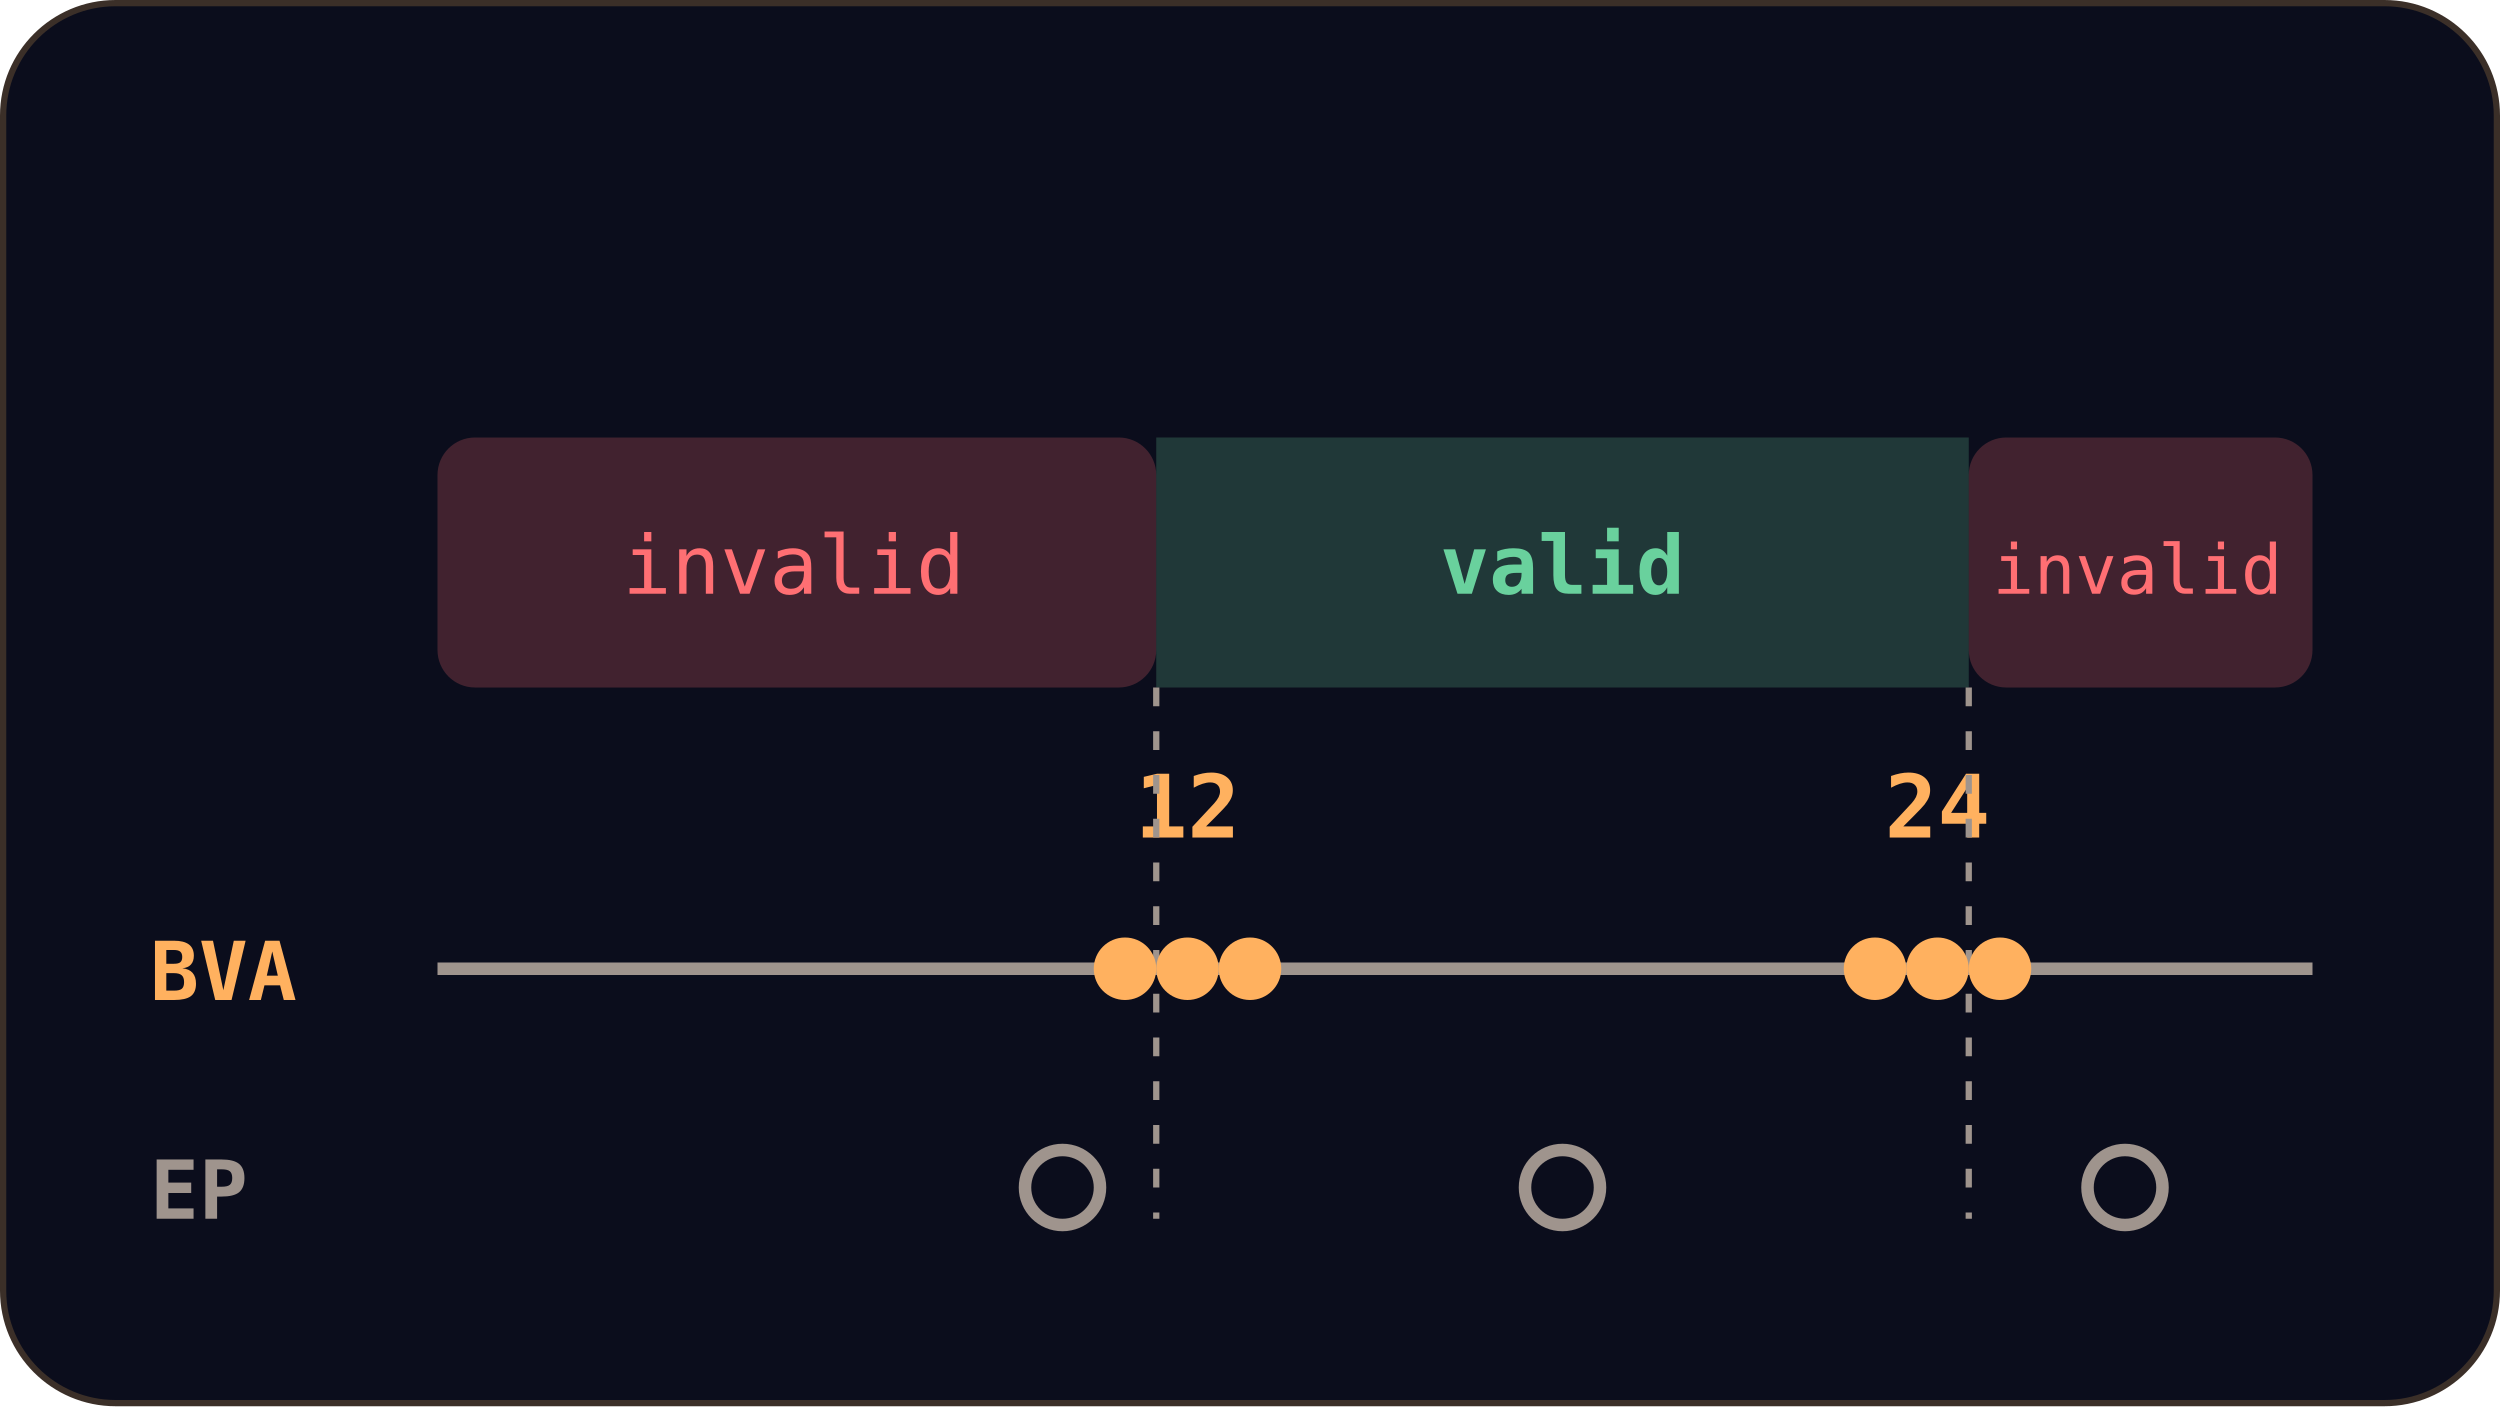
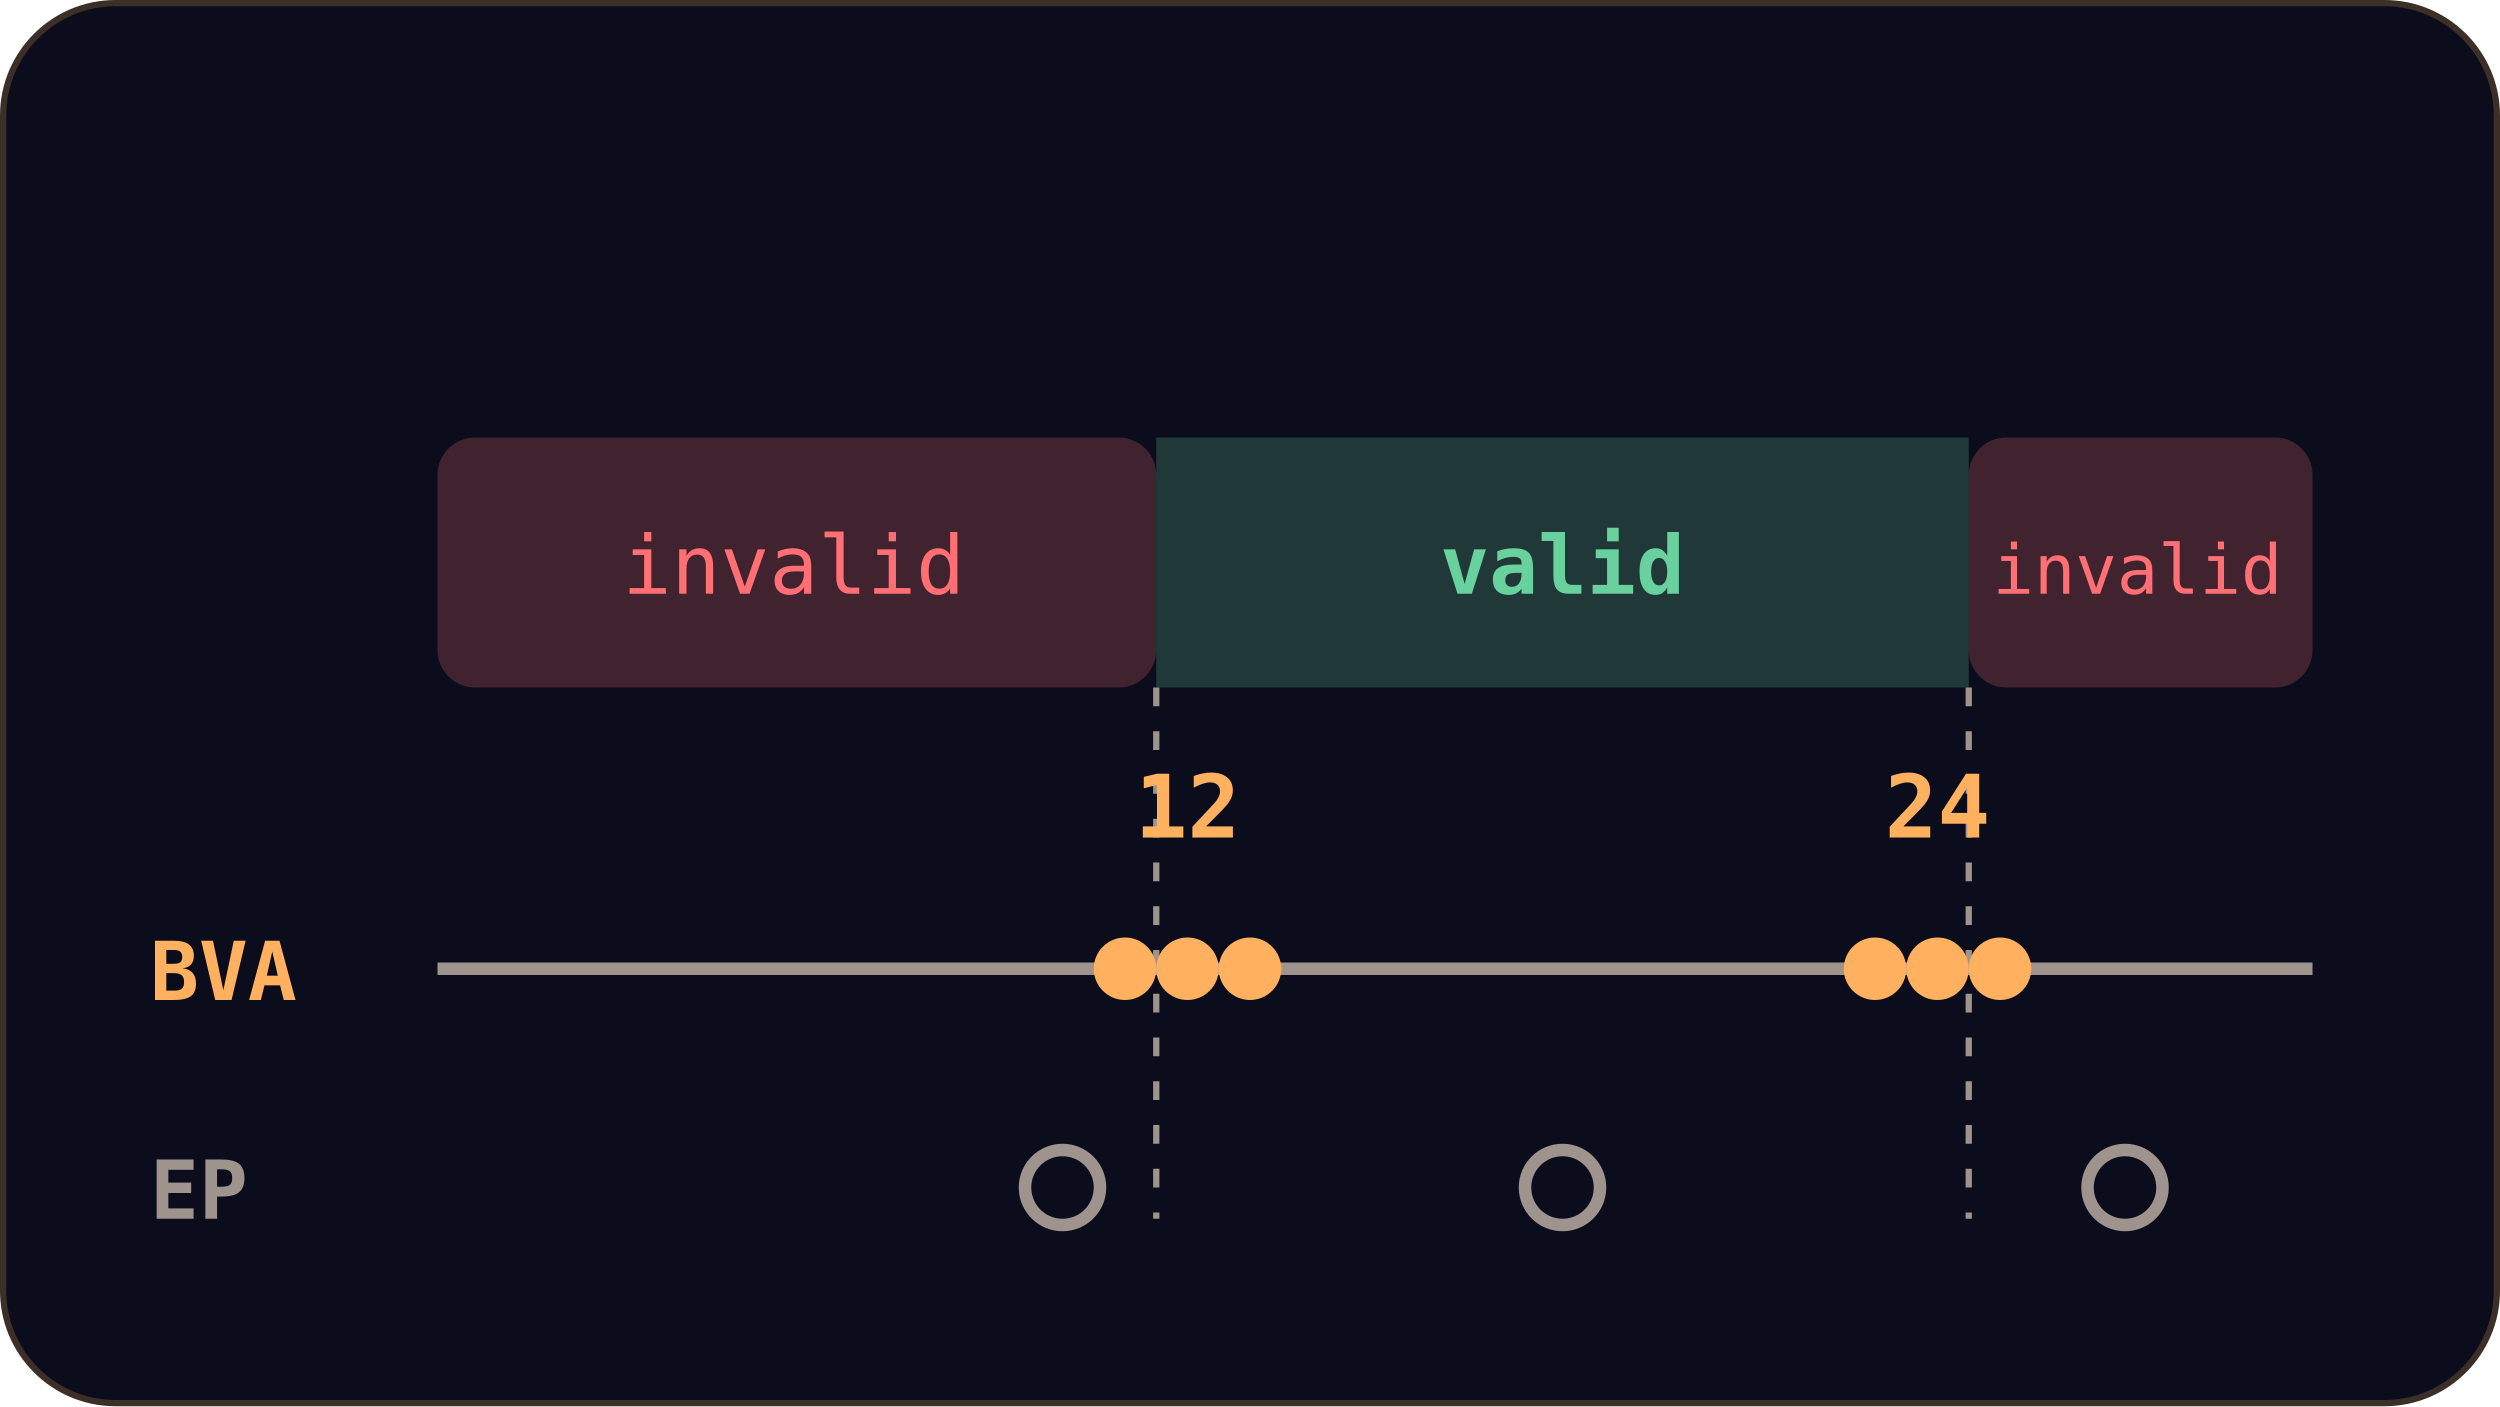
<svg xmlns="http://www.w3.org/2000/svg" viewBox="0 0 400 225" width="400" height="225" role="img" font-family="ui-monospace, Menlo, Consolas, monospace">
  <rect class="f-bg s-line" x="0.5" y="0.5" width="399" height="224" rx="18" fill="#0b0d1c" stroke="#3b2f28" />
-   <rect class="f-err" x="70" y="70" width="115" height="40" rx="6" fill="#ff6f73" fill-opacity="0.22" />
-   <rect class="f-ok" x="185" y="70" width="130" height="40" fill="#69d19d" fill-opacity="0.22" />
-   <rect class="f-err" x="315" y="70" width="55" height="40" rx="6" fill="#ff6f73" fill-opacity="0.22" />
-   <text class="f-err" x="127" y="95" font-size="13" font-weight="400" text-anchor="middle" fill="#ff6f73">invalid</text>
-   <text class="f-ok" x="250" y="95" font-size="13" font-weight="700" text-anchor="middle" fill="#69d19d">valid</text>
-   <text class="f-err" x="342" y="95" font-size="11" font-weight="400" text-anchor="middle" fill="#ff6f73">invalid</text>
-   <text class="f-accent" x="190" y="134" font-size="14" font-weight="700" text-anchor="middle" fill="#ffb15f">12</text>
-   <text class="f-accent" x="310" y="134" font-size="14" font-weight="700" text-anchor="middle" fill="#ffb15f">24</text>
-   <path class="s-dim" d="M185 110V195" fill="none" stroke="#9f948d" stroke-width="1" stroke-dasharray="3 4" />
-   <path class="s-dim" d="M315 110V195" fill="none" stroke="#9f948d" stroke-width="1" stroke-dasharray="3 4" />
-   <path class="s-dim" d="M70 155H370" fill="none" stroke="#9f948d" stroke-width="2" />
-   <text class="f-accent" x="24" y="160" font-size="13" font-weight="700" text-anchor="start" fill="#ffb15f">BVA</text>
-   <text class="f-dim" x="24" y="195" font-size="13" font-weight="700" text-anchor="start" fill="#9f948d">EP</text>
-   <circle class="f-accent" cx="180" cy="155" r="5" fill="#ffb15f" />
-   <circle class="f-accent" cx="190" cy="155" r="5" fill="#ffb15f" />
-   <circle class="f-accent" cx="200" cy="155" r="5" fill="#ffb15f" />
-   <circle class="f-accent" cx="300" cy="155" r="5" fill="#ffb15f" />
-   <circle class="f-accent" cx="310" cy="155" r="5" fill="#ffb15f" />
-   <circle class="f-accent" cx="320" cy="155" r="5" fill="#ffb15f" />
-   <circle class="f-bg s-dim" cx="170" cy="190" r="6" fill="#0b0d1c" stroke="#9f948d" stroke-width="2" />
-   <circle class="f-bg s-dim" cx="250" cy="190" r="6" fill="#0b0d1c" stroke="#9f948d" stroke-width="2" />
-   <circle class="f-bg s-dim" cx="340" cy="190" r="6" fill="#0b0d1c" stroke="#9f948d" stroke-width="2" />
+   <g class="seq-1">
+     <path class="s-dim" d="M70 155H370" fill="none" stroke="#9f948d" stroke-width="2" />
+   </g>
+   <g class="seq-2">
+     <rect class="f-err" x="70" y="70" width="115" height="40" rx="6" fill="#ff6f73" fill-opacity="0.22" />
+     <rect class="f-ok" x="185" y="70" width="130" height="40" fill="#69d19d" fill-opacity="0.22" />
+     <rect class="f-err" x="315" y="70" width="55" height="40" rx="6" fill="#ff6f73" fill-opacity="0.22" />
+     <text class="f-err" x="127" y="95" font-size="13" font-weight="400" text-anchor="middle" fill="#ff6f73">invalid</text>
+     <text class="f-ok" x="250" y="95" font-size="13" font-weight="700" text-anchor="middle" fill="#69d19d">valid</text>
+     <text class="f-err" x="342" y="95" font-size="11" font-weight="400" text-anchor="middle" fill="#ff6f73">invalid</text>
+   </g>
+   <g class="seq-3">
+     <path class="s-dim" d="M185 110V195" fill="none" stroke="#9f948d" stroke-width="1" stroke-dasharray="3 4" />
+     <path class="s-dim" d="M315 110V195" fill="none" stroke="#9f948d" stroke-width="1" stroke-dasharray="3 4" />
+     <text class="f-accent" x="190" y="134" font-size="14" font-weight="700" text-anchor="middle" fill="#ffb15f">12</text>
+     <text class="f-accent" x="310" y="134" font-size="14" font-weight="700" text-anchor="middle" fill="#ffb15f">24</text>
+   </g>
+   <g class="seq-4">
+     <text class="f-dim" x="24" y="195" font-size="13" font-weight="700" text-anchor="start" fill="#9f948d">EP</text>
+     <circle class="f-bg s-dim" cx="170" cy="190" r="6" fill="#0b0d1c" stroke="#9f948d" stroke-width="2" />
+     <circle class="f-bg s-dim" cx="250" cy="190" r="6" fill="#0b0d1c" stroke="#9f948d" stroke-width="2" />
+     <circle class="f-bg s-dim" cx="340" cy="190" r="6" fill="#0b0d1c" stroke="#9f948d" stroke-width="2" />
+   </g>
+   <g class="seq-5 seq-key">
+     <text class="f-accent" x="24" y="160" font-size="13" font-weight="700" text-anchor="start" fill="#ffb15f">BVA</text>
+     <circle class="f-accent" cx="180" cy="155" r="5" fill="#ffb15f" />
+     <circle class="f-accent" cx="190" cy="155" r="5" fill="#ffb15f" />
+     <circle class="f-accent" cx="200" cy="155" r="5" fill="#ffb15f" />
+     <circle class="f-accent" cx="300" cy="155" r="5" fill="#ffb15f" />
+     <circle class="f-accent" cx="310" cy="155" r="5" fill="#ffb15f" />
+     <circle class="f-accent" cx="320" cy="155" r="5" fill="#ffb15f" />
+   </g>
</svg>
